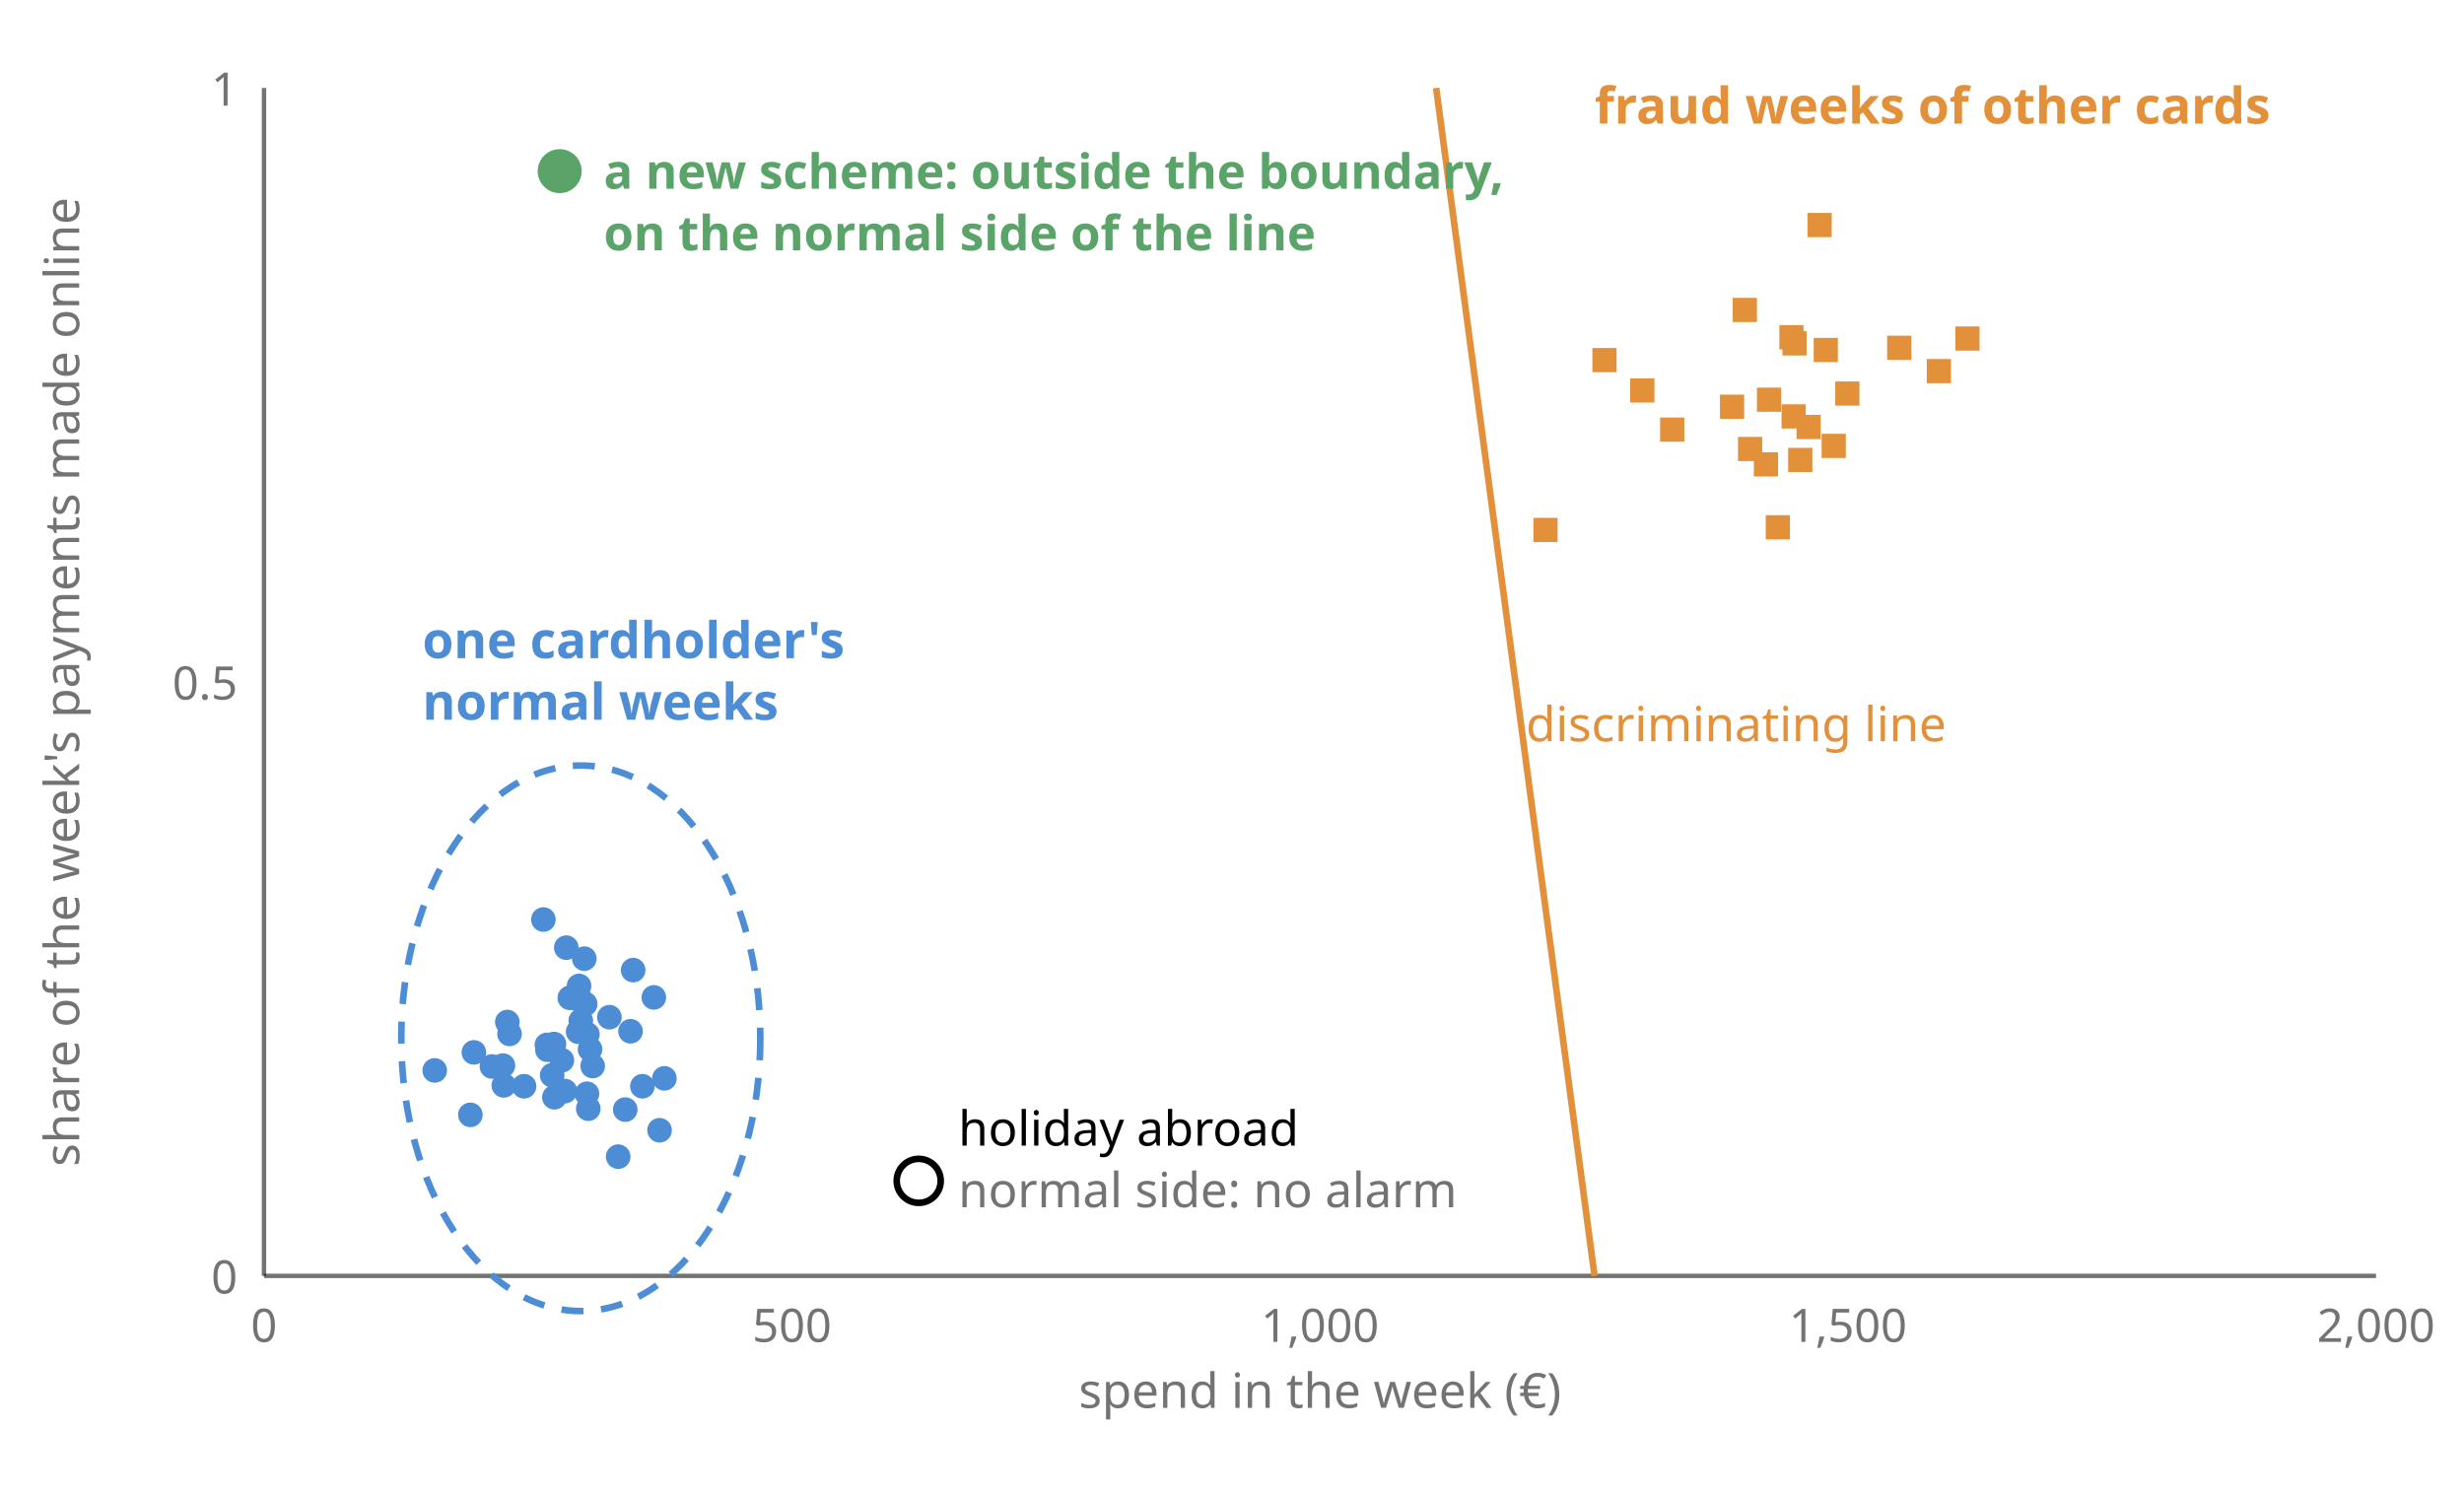
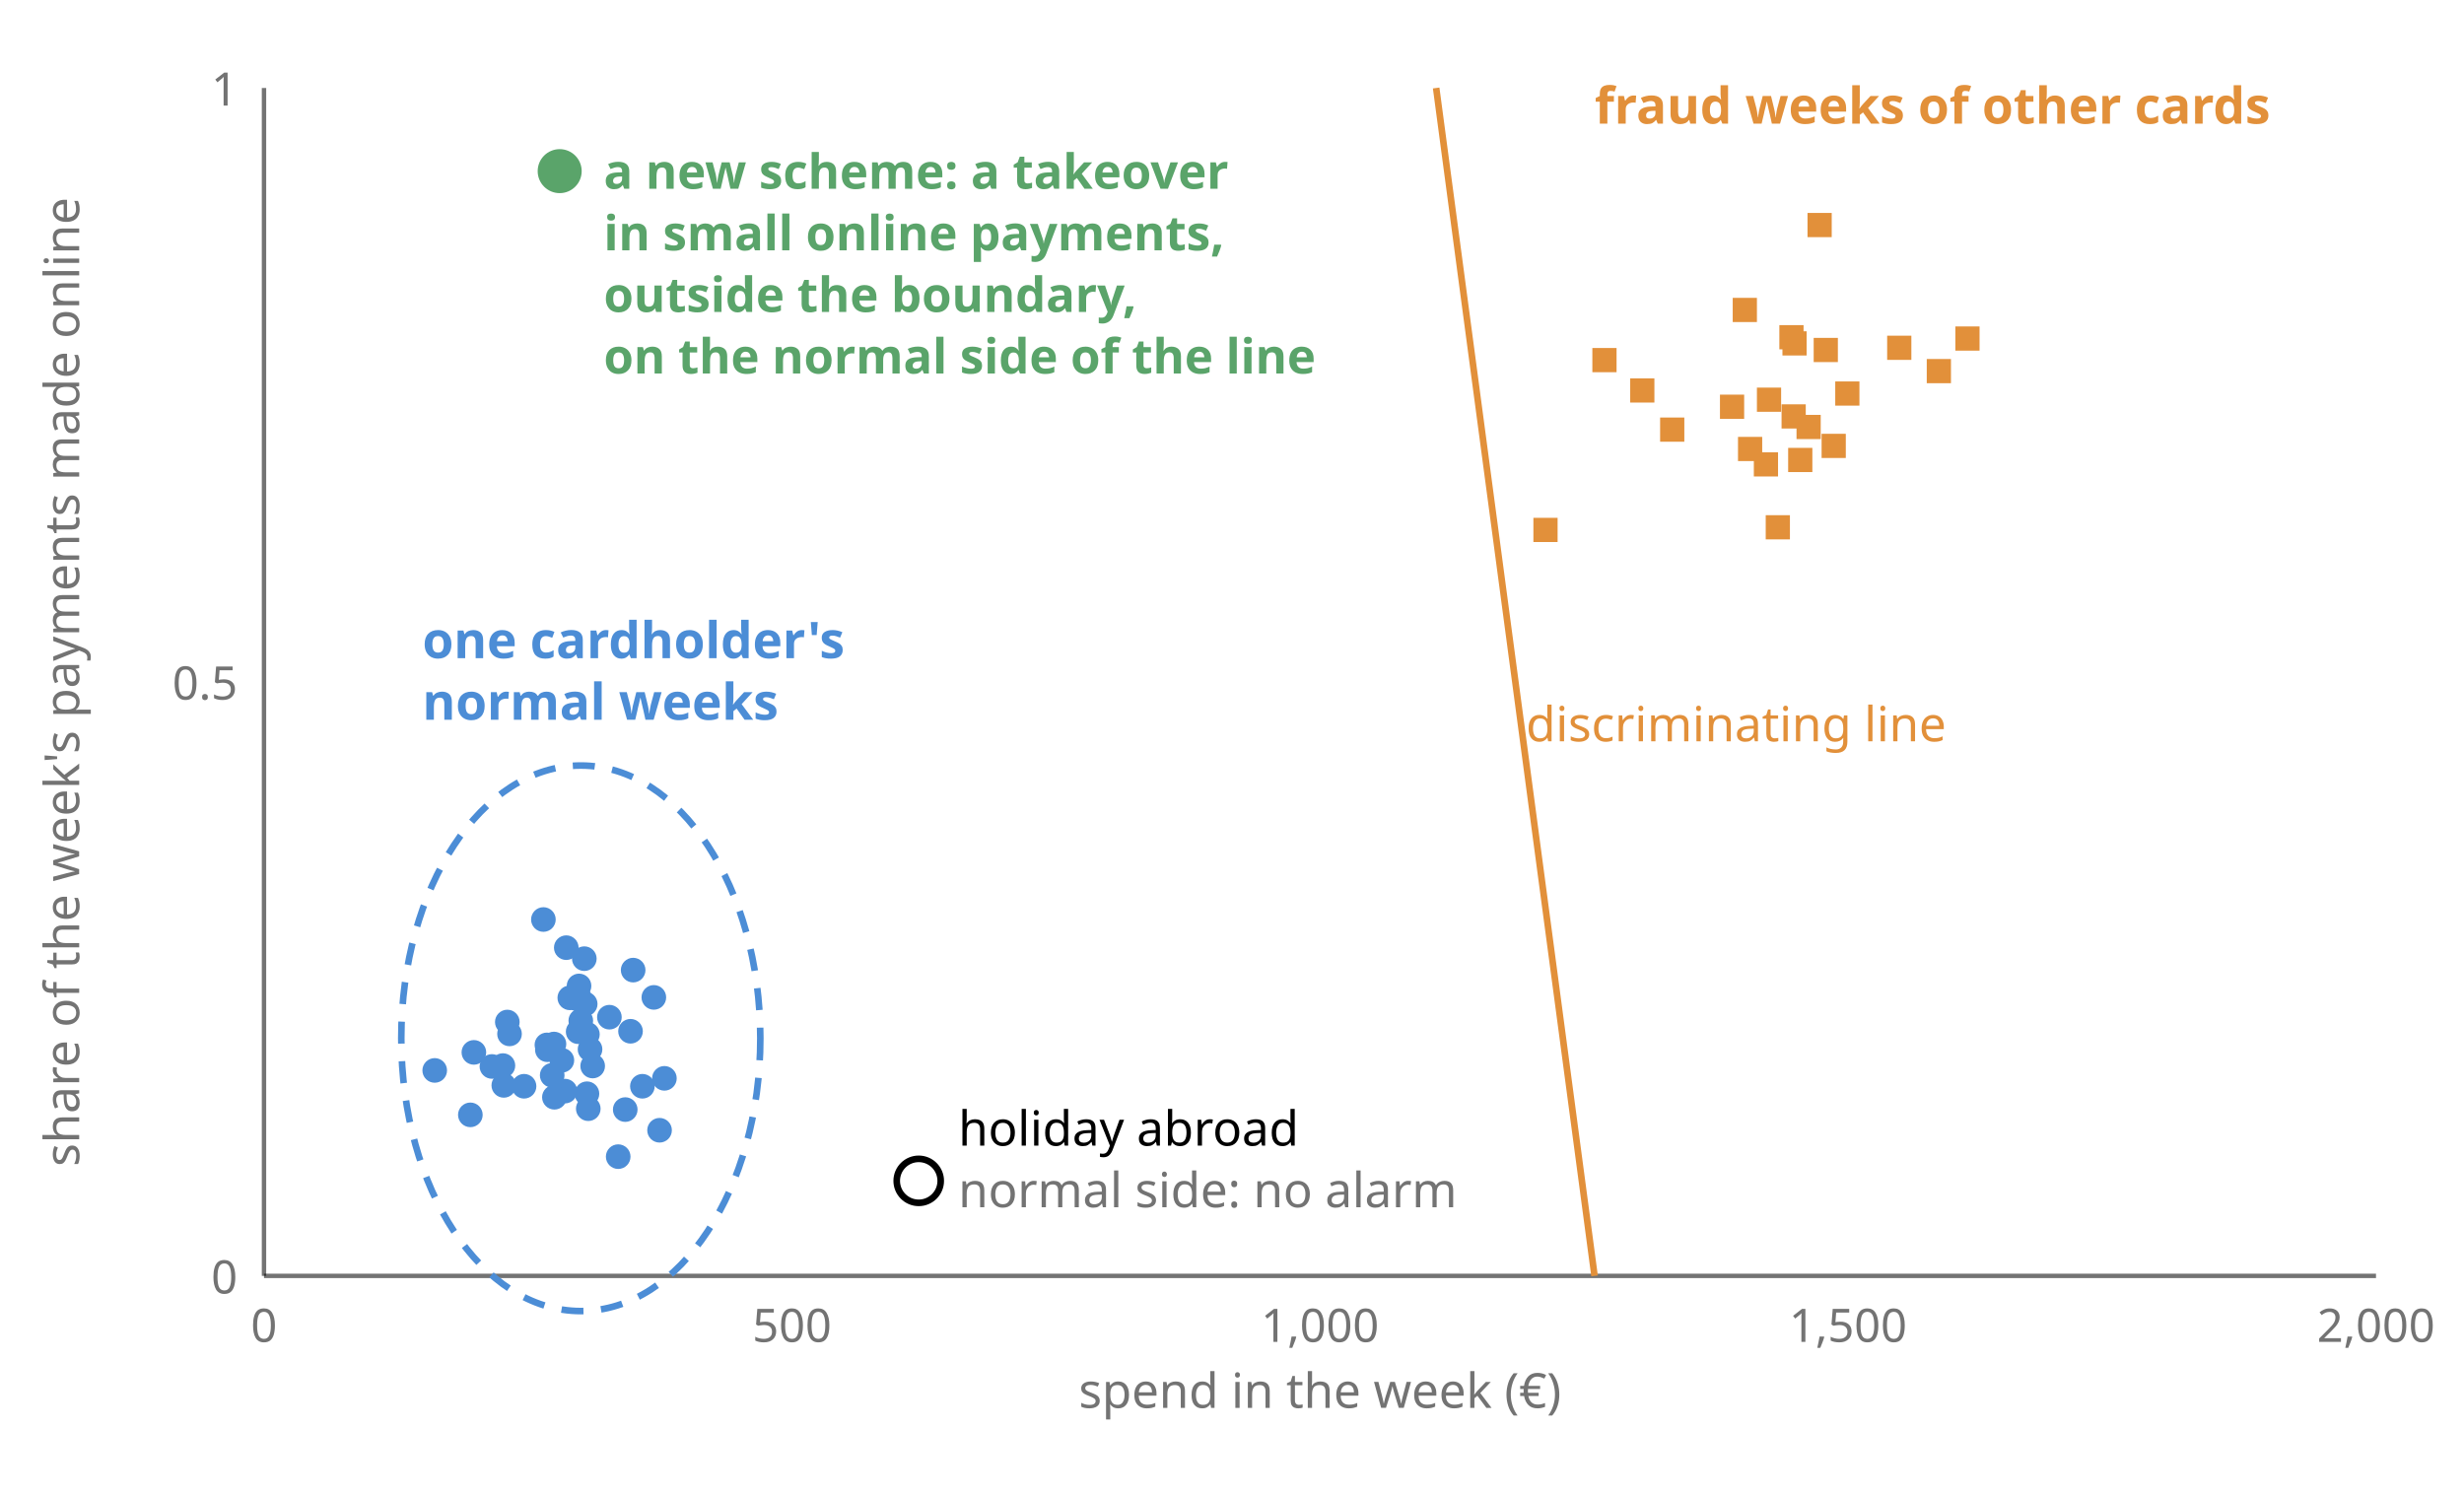
<svg xmlns="http://www.w3.org/2000/svg" viewBox="0 0 560 340" font-family="system-ui, sans-serif" font-size="12">
  <line x1="60.0" y1="290.0" x2="540.0" y2="290.0" stroke="currentColor" stroke-width="1" opacity="0.55" />
  <line x1="60.0" y1="20.0" x2="60.0" y2="290.0" stroke="currentColor" stroke-width="1" opacity="0.55" />
  <text x="300.0" y="320.0" text-anchor="middle" font-size="11" fill="currentColor" opacity="0.55">spend in the week (€)</text>
  <text x="60.0" y="305.0" text-anchor="middle" font-size="10.5" fill="currentColor" opacity="0.55">0</text>
  <text x="180.0" y="305.0" text-anchor="middle" font-size="10.5" fill="currentColor" opacity="0.55">500</text>
  <text x="300.0" y="305.0" text-anchor="middle" font-size="10.5" fill="currentColor" opacity="0.55">1,000</text>
  <text x="420.0" y="305.0" text-anchor="middle" font-size="10.5" fill="currentColor" opacity="0.55">1,500</text>
  <text x="540.0" y="305.0" text-anchor="middle" font-size="10.5" fill="currentColor" opacity="0.55">2,000</text>
  <text x="18" y="155.0" transform="rotate(-90 18 155.0)" text-anchor="middle" font-size="11" fill="currentColor" opacity="0.55">share of the week's payments made online</text>
  <text x="54.0" y="294.0" text-anchor="end" font-size="10.5" fill="currentColor" opacity="0.55">0</text>
  <text x="54.0" y="159.0" text-anchor="end" font-size="10.5" fill="currentColor" opacity="0.55">0.5</text>
  <text x="54.0" y="24.0" text-anchor="end" font-size="10.5" fill="currentColor" opacity="0.55">1</text>
  <circle cx="132.0" cy="232.0" r="2.8" fill="#4c8dd6" />
  <circle cx="128.4" cy="248.0" r="2.8" fill="#4c8dd6" />
  <circle cx="126.0" cy="249.4" r="2.8" fill="#4c8dd6" />
  <circle cx="132.8" cy="217.9" r="2.8" fill="#4c8dd6" />
  <circle cx="125.5" cy="244.4" r="2.8" fill="#4c8dd6" />
  <circle cx="138.5" cy="231.2" r="2.8" fill="#4c8dd6" />
  <circle cx="133.4" cy="248.6" r="2.8" fill="#4c8dd6" />
  <circle cx="131.6" cy="226.6" r="2.8" fill="#4c8dd6" />
  <circle cx="114.3" cy="242.2" r="2.8" fill="#4c8dd6" />
  <circle cx="106.9" cy="253.4" r="2.8" fill="#4c8dd6" />
  <circle cx="107.7" cy="239.2" r="2.8" fill="#4c8dd6" />
  <circle cx="115.3" cy="232.3" r="2.8" fill="#4c8dd6" />
  <circle cx="134.1" cy="238.5" r="2.8" fill="#4c8dd6" />
  <circle cx="98.8" cy="243.3" r="2.8" fill="#4c8dd6" />
  <circle cx="131.4" cy="234.5" r="2.8" fill="#4c8dd6" />
  <circle cx="111.8" cy="242.4" r="2.8" fill="#4c8dd6" />
  <circle cx="119.1" cy="246.9" r="2.8" fill="#4c8dd6" />
  <circle cx="146.0" cy="246.9" r="2.8" fill="#4c8dd6" />
  <circle cx="131.6" cy="224.1" r="2.8" fill="#4c8dd6" />
  <circle cx="124.3" cy="237.5" r="2.8" fill="#4c8dd6" />
  <circle cx="133.5" cy="235.1" r="2.8" fill="#4c8dd6" />
  <circle cx="115.8" cy="235.0" r="2.8" fill="#4c8dd6" />
  <circle cx="149.9" cy="256.9" r="2.8" fill="#4c8dd6" />
  <circle cx="143.3" cy="234.4" r="2.8" fill="#4c8dd6" />
  <circle cx="123.5" cy="209.0" r="2.8" fill="#4c8dd6" />
  <circle cx="142.1" cy="252.2" r="2.8" fill="#4c8dd6" />
  <circle cx="133.0" cy="228.2" r="2.8" fill="#4c8dd6" />
  <circle cx="129.5" cy="226.8" r="2.8" fill="#4c8dd6" />
  <circle cx="131.1" cy="227.0" r="2.8" fill="#4c8dd6" />
  <circle cx="151.0" cy="245.1" r="2.8" fill="#4c8dd6" />
  <circle cx="134.7" cy="242.3" r="2.8" fill="#4c8dd6" />
  <circle cx="133.7" cy="252.0" r="2.8" fill="#4c8dd6" />
  <circle cx="124.4" cy="238.6" r="2.8" fill="#4c8dd6" />
  <circle cx="143.9" cy="220.5" r="2.8" fill="#4c8dd6" />
  <circle cx="114.5" cy="246.7" r="2.8" fill="#4c8dd6" />
  <circle cx="140.5" cy="262.9" r="2.8" fill="#4c8dd6" />
  <circle cx="125.9" cy="237.3" r="2.8" fill="#4c8dd6" />
  <circle cx="148.6" cy="226.7" r="2.8" fill="#4c8dd6" />
  <circle cx="127.7" cy="241.0" r="2.8" fill="#4c8dd6" />
  <circle cx="128.7" cy="215.4" r="2.8" fill="#4c8dd6" />
  <ellipse cx="132.0" cy="236.0" rx="40.8" ry="62.0" fill="none" stroke="#4c8dd6" stroke-width="1.5" stroke-dasharray="5 4" />
  <text x="96.0" y="149.6" text-anchor="start" font-size="11.5" fill="#4c8dd6" font-weight="600">one cardholder's</text>
  <text x="96.0" y="163.6" text-anchor="start" font-size="11.5" fill="#4c8dd6" font-weight="600">normal weeks</text>
  <circle cx="208.8" cy="268.4" r="5" fill="none" stroke="currentColor" stroke-width="1.5" />
  <text x="217.8" y="260.4" text-anchor="start" font-size="11" fill="currentColor">holiday abroad</text>
  <text x="217.8" y="274.4" text-anchor="start" font-size="11" fill="currentColor" opacity="0.55">normal side: no alarm</text>
  <rect x="390.9" y="89.7" width="5.5" height="5.5" fill="#e2903a" />
  <rect x="417.1" y="86.7" width="5.5" height="5.5" fill="#e2903a" />
  <rect x="398.6" y="102.8" width="5.5" height="5.5" fill="#e2903a" />
  <rect x="404.9" y="91.9" width="5.5" height="5.5" fill="#e2903a" />
  <rect x="444.4" y="74.2" width="5.5" height="5.5" fill="#e2903a" />
  <rect x="404.4" y="73.9" width="5.5" height="5.5" fill="#e2903a" />
  <rect x="393.8" y="67.7" width="5.5" height="5.5" fill="#e2903a" />
  <rect x="405.1" y="75.3" width="5.5" height="5.5" fill="#e2903a" />
  <rect x="361.9" y="79.1" width="5.5" height="5.5" fill="#e2903a" />
  <rect x="348.5" y="117.7" width="5.5" height="5.5" fill="#e2903a" />
  <rect x="395.0" y="99.3" width="5.5" height="5.5" fill="#e2903a" />
  <rect x="410.8" y="48.4" width="5.5" height="5.5" fill="#e2903a" />
  <rect x="377.3" y="94.9" width="5.5" height="5.5" fill="#e2903a" />
  <rect x="412.2" y="76.8" width="5.5" height="5.5" fill="#e2903a" />
  <rect x="399.3" y="88.1" width="5.5" height="5.5" fill="#e2903a" />
  <rect x="428.9" y="76.3" width="5.5" height="5.5" fill="#e2903a" />
  <rect x="370.5" y="86.0" width="5.5" height="5.5" fill="#e2903a" />
  <rect x="406.4" y="101.8" width="5.5" height="5.5" fill="#e2903a" />
  <rect x="414.0" y="98.6" width="5.5" height="5.5" fill="#e2903a" />
  <rect x="437.9" y="81.6" width="5.5" height="5.5" fill="#e2903a" />
  <rect x="408.3" y="94.3" width="5.5" height="5.5" fill="#e2903a" />
  <rect x="401.3" y="117.1" width="5.5" height="5.5" fill="#e2903a" />
  <text x="439.2" y="28.1" text-anchor="middle" font-size="11.5" fill="#e2903a" font-weight="600">fraud weeks of other cards</text>
  <line x1="362.4" y1="290.0" x2="326.4" y2="20.0" stroke="#e2903a" stroke-width="1.5" />
  <text x="346.8" y="168.5" text-anchor="start" font-size="11" fill="#e2903a">discriminating line</text>
  <text x="540.0" y="30.0" text-anchor="end" font-size="12" fill="currentColor" />
  <circle cx="127.2" cy="38.9" r="5" fill="#5aa46a" />
-   <text x="137.2" y="42.9" text-anchor="start" font-size="11" fill="#5aa46a" font-weight="600">a new scheme: outside the boundary,</text>
-   <text x="137.2" y="56.9" text-anchor="start" font-size="11" fill="#5aa46a" font-weight="600">on the normal side of the line</text>
+   <text x="137.2" y="42.9" text-anchor="start" font-size="11" fill="#5aa46a" font-weight="600">a new scheme: a takeover</text>
+   <text x="137.2" y="56.9" text-anchor="start" font-size="11" fill="#5aa46a" font-weight="600">in small online payments,</text>
+   <text x="137.2" y="70.9" text-anchor="start" font-size="11" fill="#5aa46a" font-weight="600">outside the boundary,</text>
+   <text x="137.2" y="84.9" text-anchor="start" font-size="11" fill="#5aa46a" font-weight="600">on the normal side of the line</text>
</svg>
